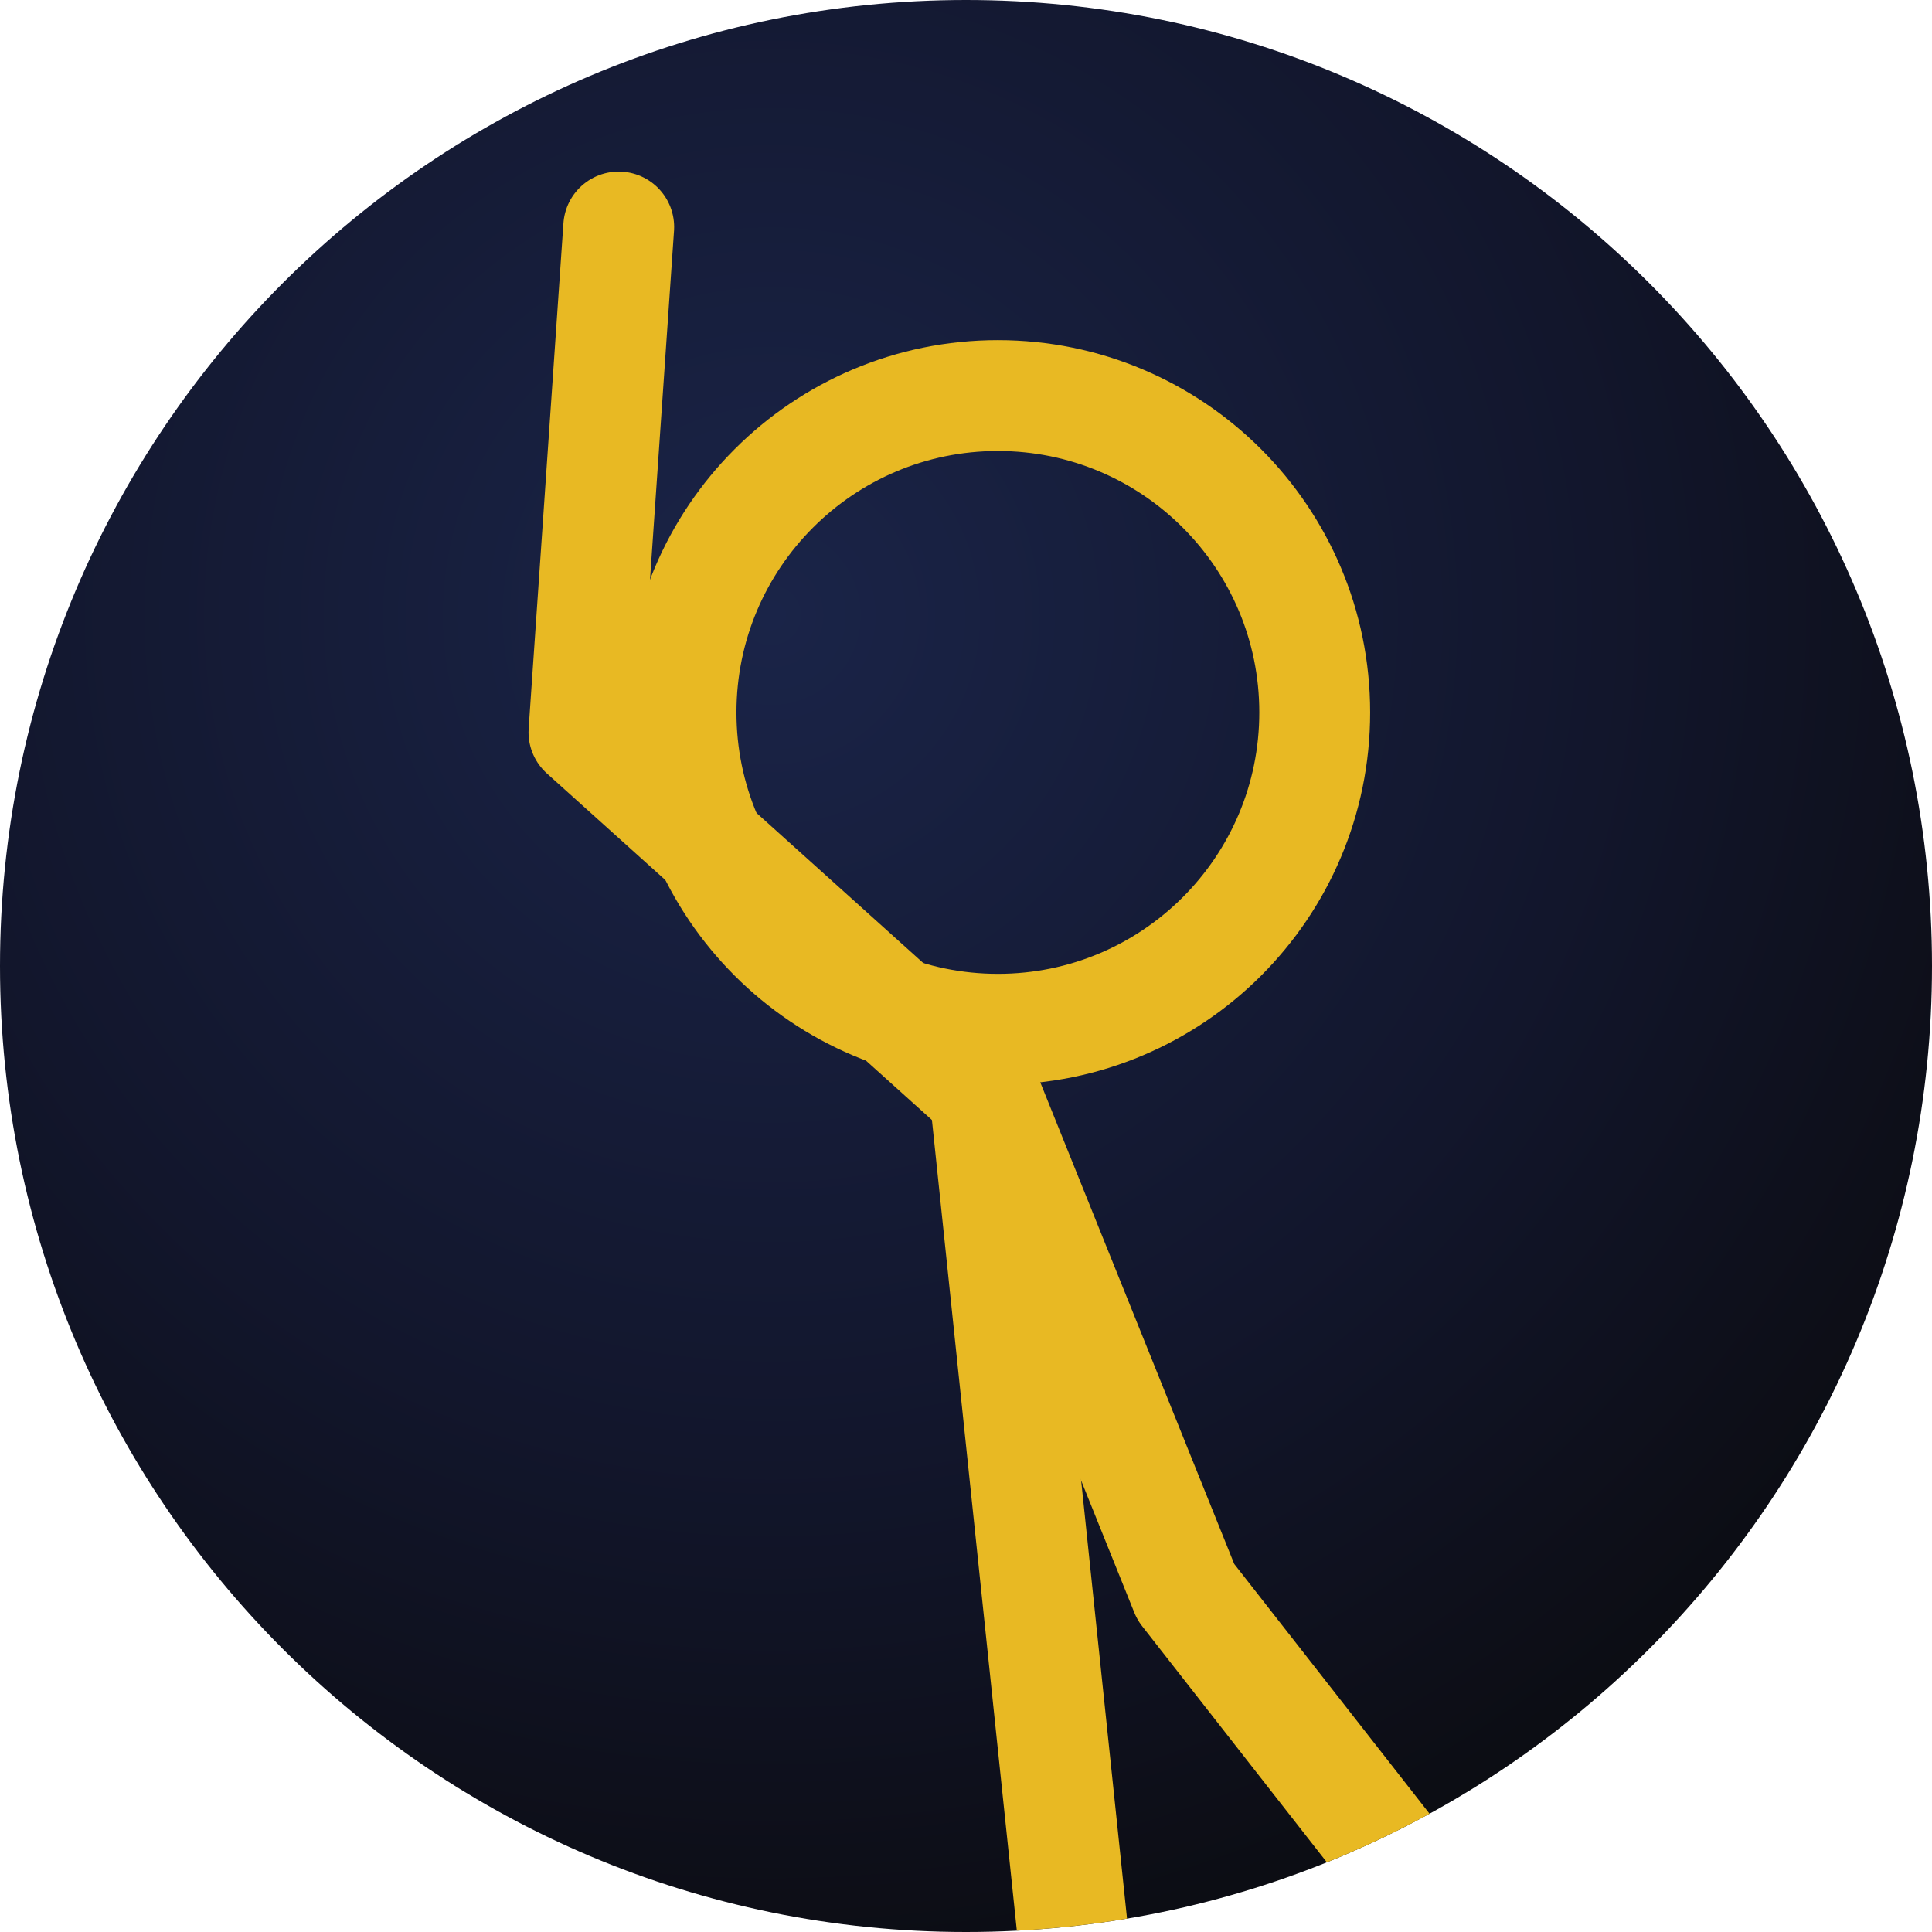
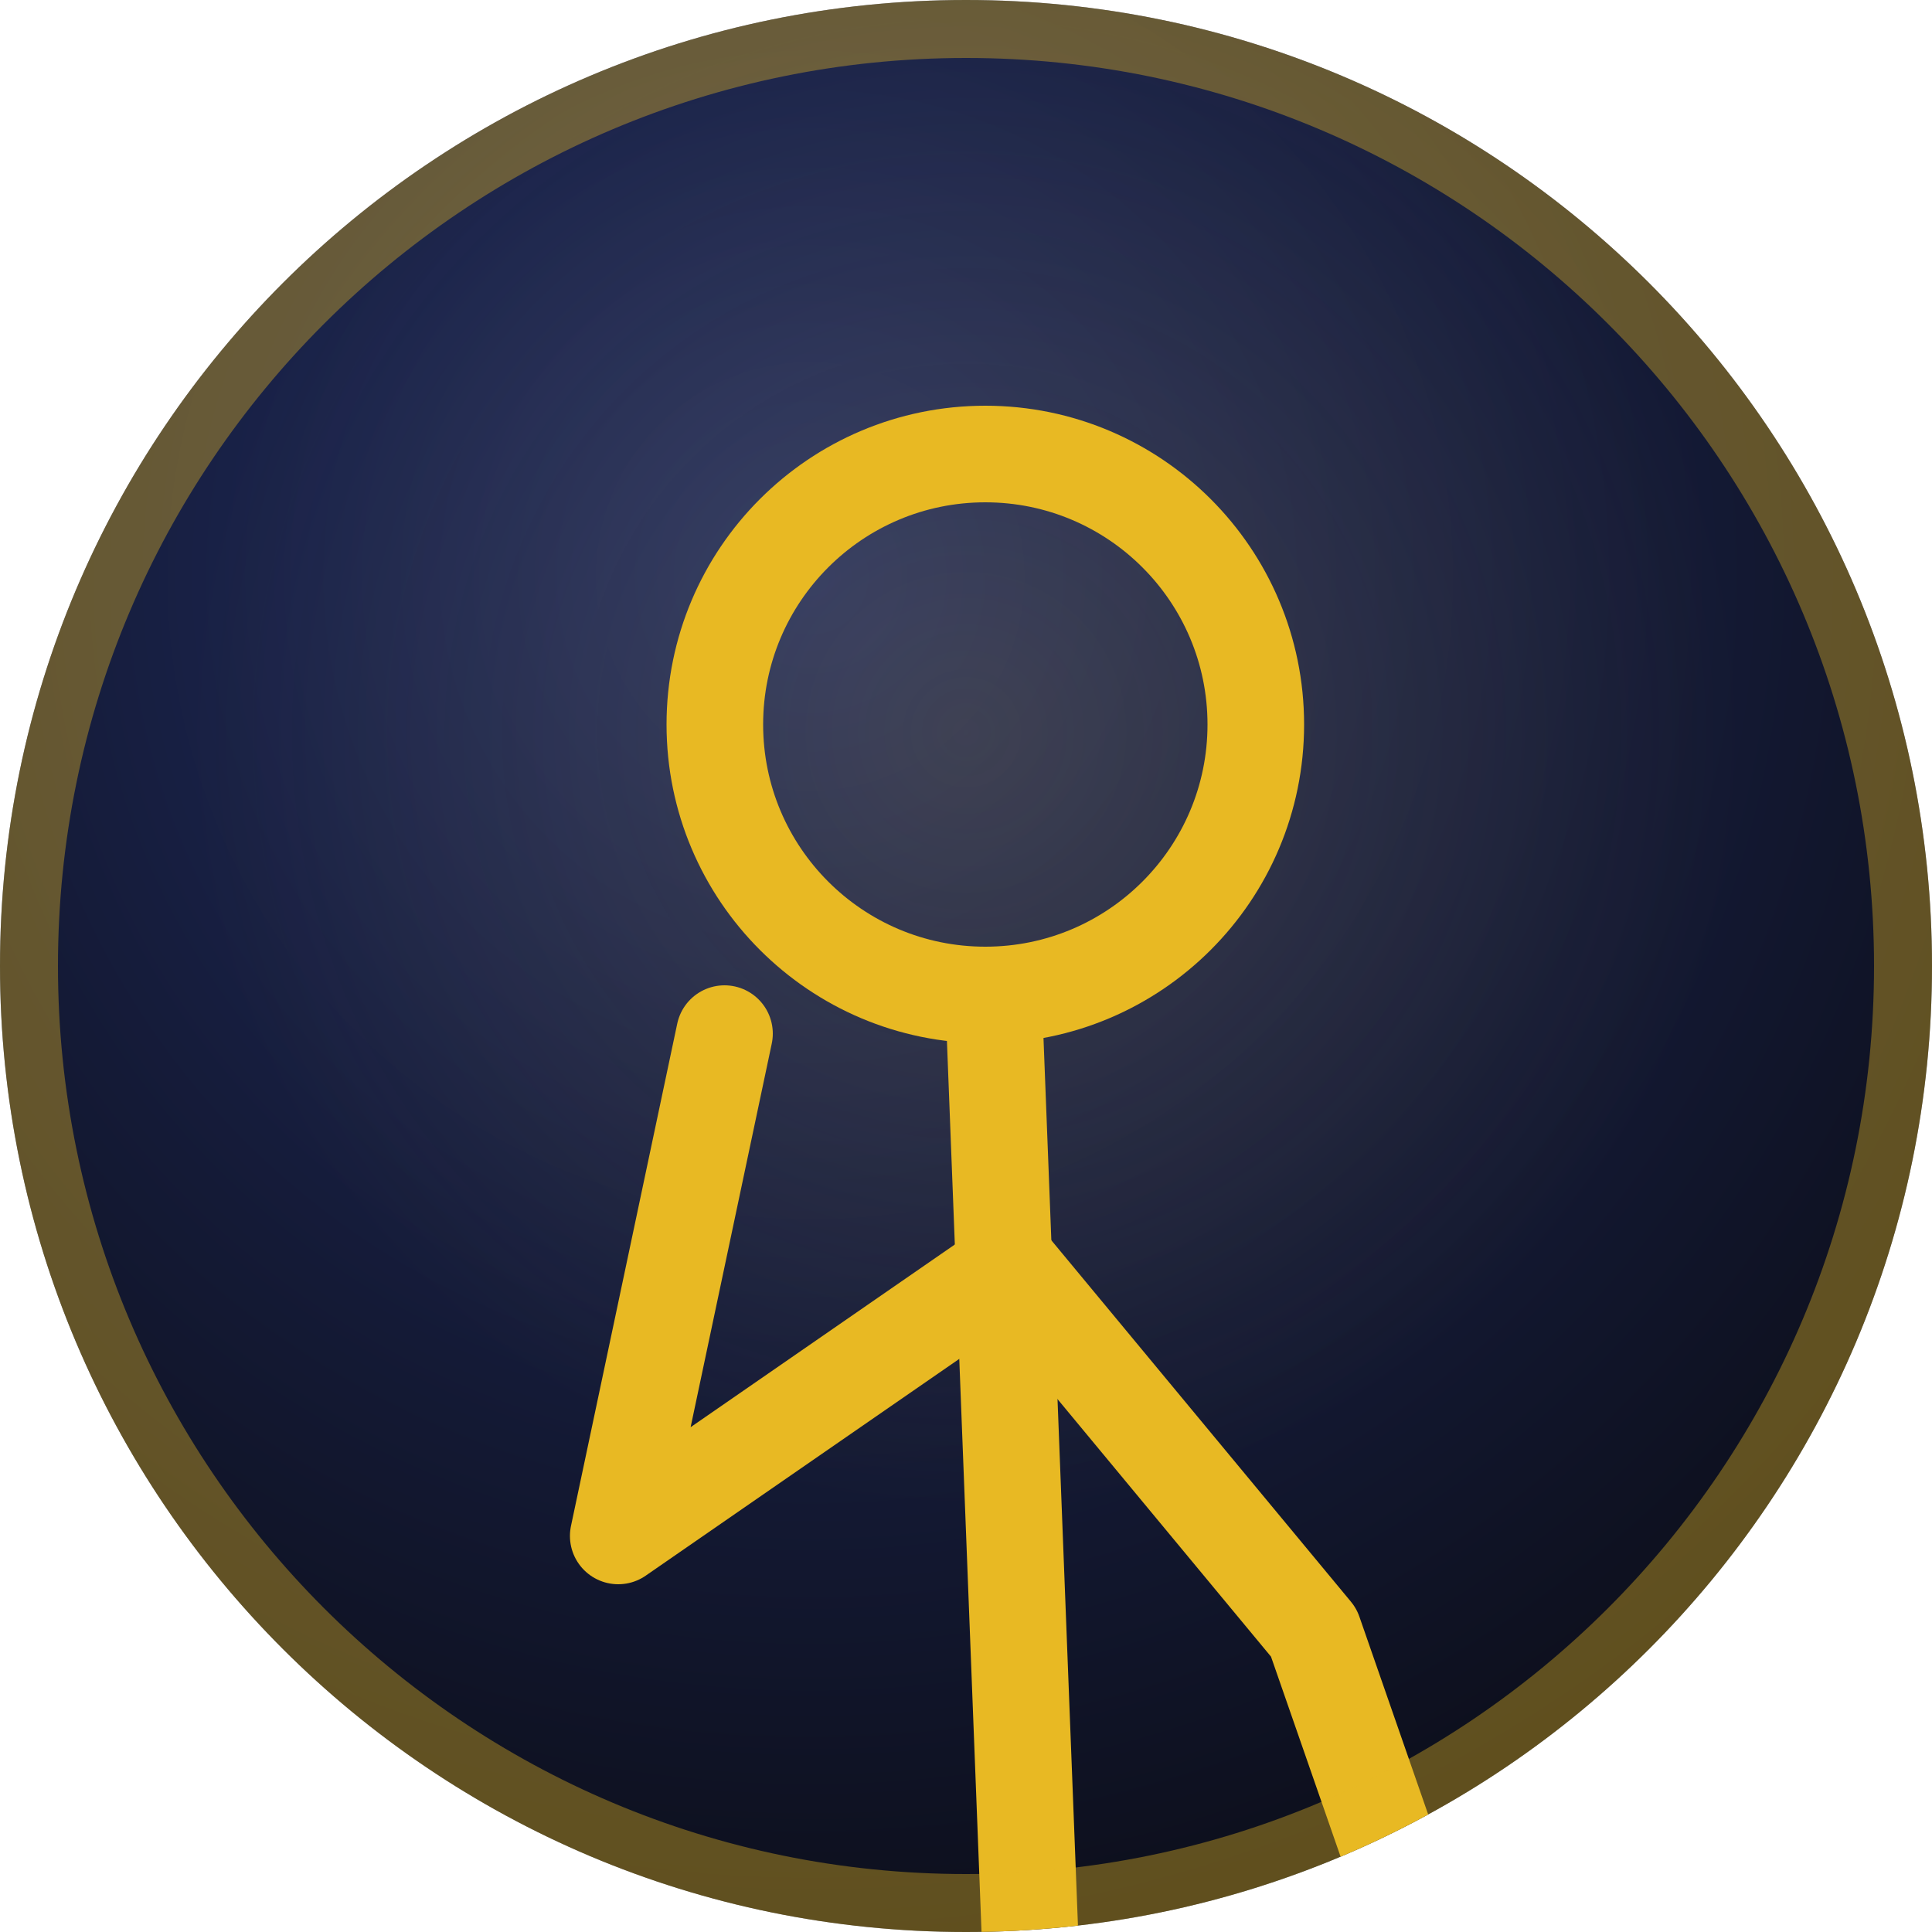
<svg xmlns="http://www.w3.org/2000/svg" viewBox="0 0 400 400" width="400" height="400" role="img" aria-label="Arta, thinking">
  <defs>
-     <radialGradient id="bg" cx="40%" cy="32%" r="78%">
-       <stop offset="0" stop-color="#1a2448" />
-       <stop offset="0.55" stop-color="#12162c" />
-       <stop offset="1" stop-color="#0a0a0c" />
+     <radialGradient id="bg" cx="42%" cy="30%" r="80%">
+       <stop offset="0" stop-color="#22306a" />
+       <stop offset="0.55" stop-color="#141a36" />
+       <stop offset="1" stop-color="#0a0b12" />
+     </radialGradient>
+     <radialGradient id="glow" cx="50%" cy="38%" r="40%">
+       <stop offset="0" stop-color="#E8B923" stop-opacity="0.16" />
+       <stop offset="1" stop-color="#E8B923" stop-opacity="0" />
    </radialGradient>
    <clipPath id="disc">
      <circle cx="200" cy="200" r="200" />
    </clipPath>
  </defs>
  <circle cx="200" cy="200" r="200" fill="url(#bg)" />
-   <g clip-path="url(#disc)" fill="none" stroke="#E8B923" stroke-width="22.95" stroke-linecap="round" stroke-linejoin="round">
-     <path d="M227.8 454.5L203.9 226.3" />
-     <path d="M203.9 226.3L245.5 329.6L310.1 412.2" />
-     <path d="M203.9 226.3L120.9 151.6L128.1 47.0" />
-     <path d="M227.8 454.5L242.2 512.2" />
-     <path d="M227.8 454.5L207.5 510.6" />
-     <circle cx="206.6" cy="147.5" r="65.6" />
+   <circle cx="200" cy="200" r="200" fill="url(#glow)" />
+   <g clip-path="url(#disc)" fill="none" stroke="#E8B923" stroke-width="20" stroke-linecap="round" stroke-linejoin="round">
+     <path d="M206 214L214 420" />
+     <path d="M209 262L272 338L304 430" />
+     <path d="M209 262L128 318L150 214" />
+     <circle cx="204" cy="150" r="56" />
  </g>
+   <circle cx="200" cy="200" r="194" fill="none" stroke="#E8B923" stroke-opacity="0.38" stroke-width="12" />
</svg>
